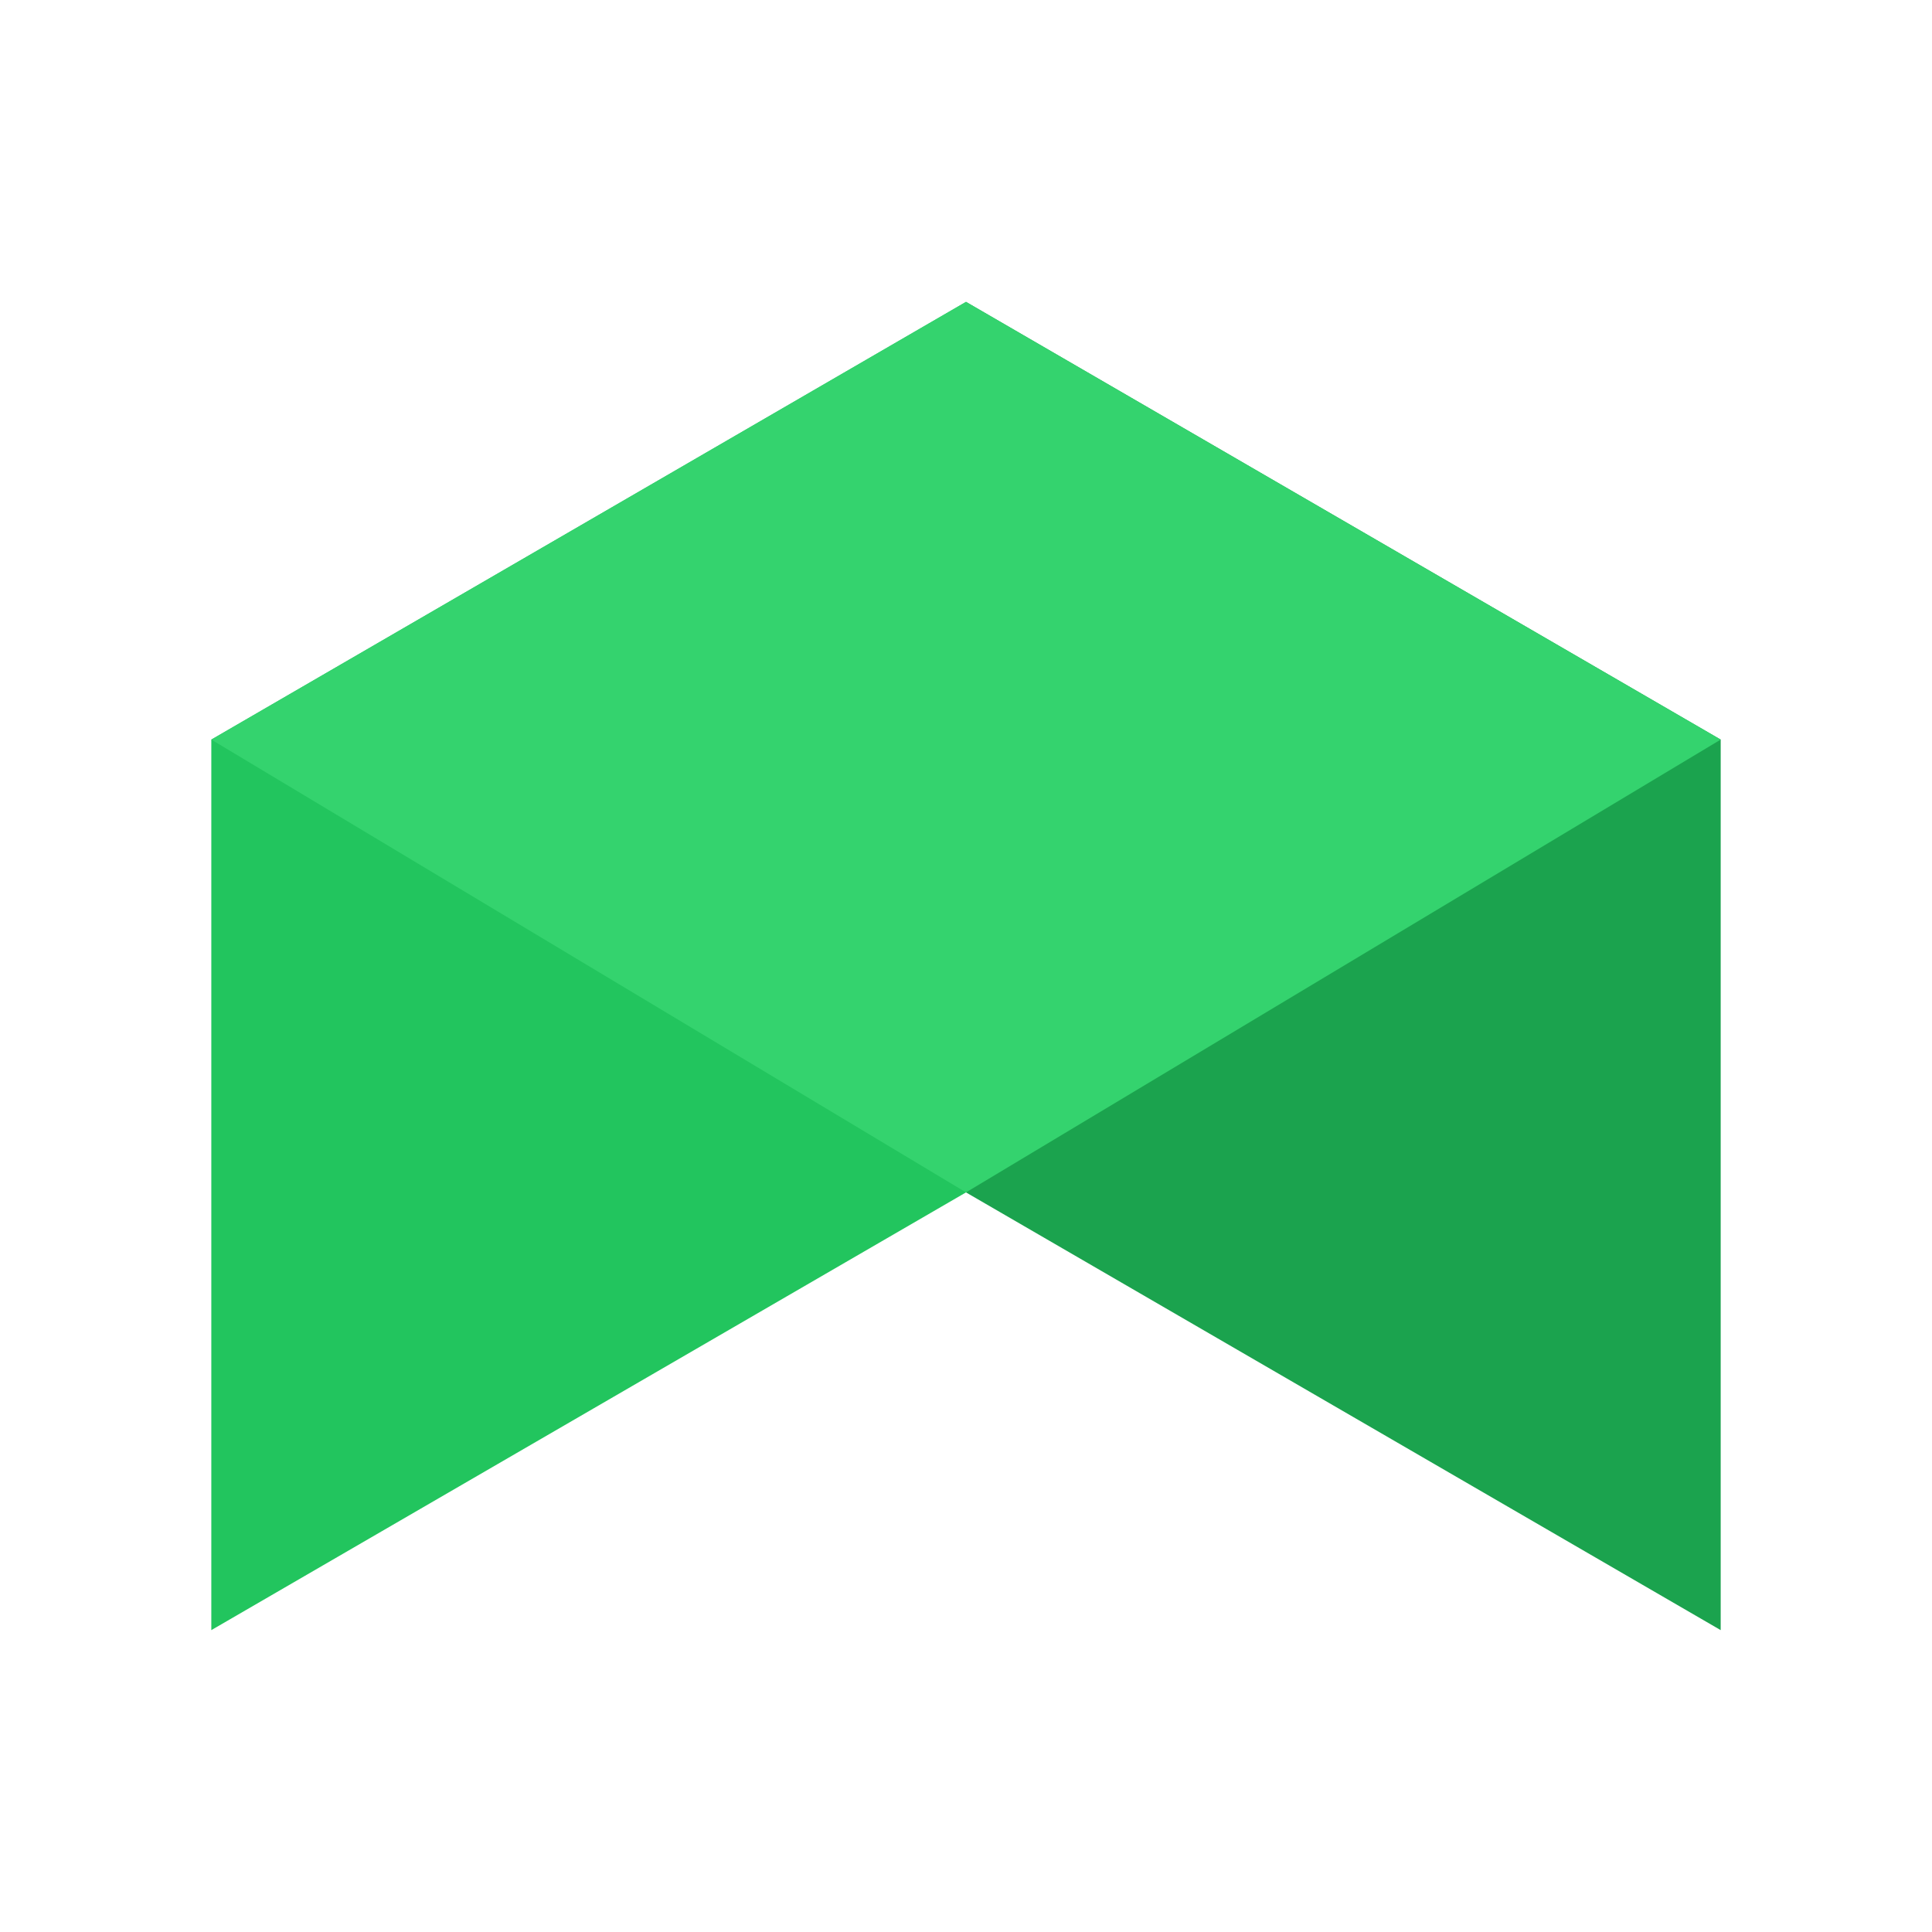
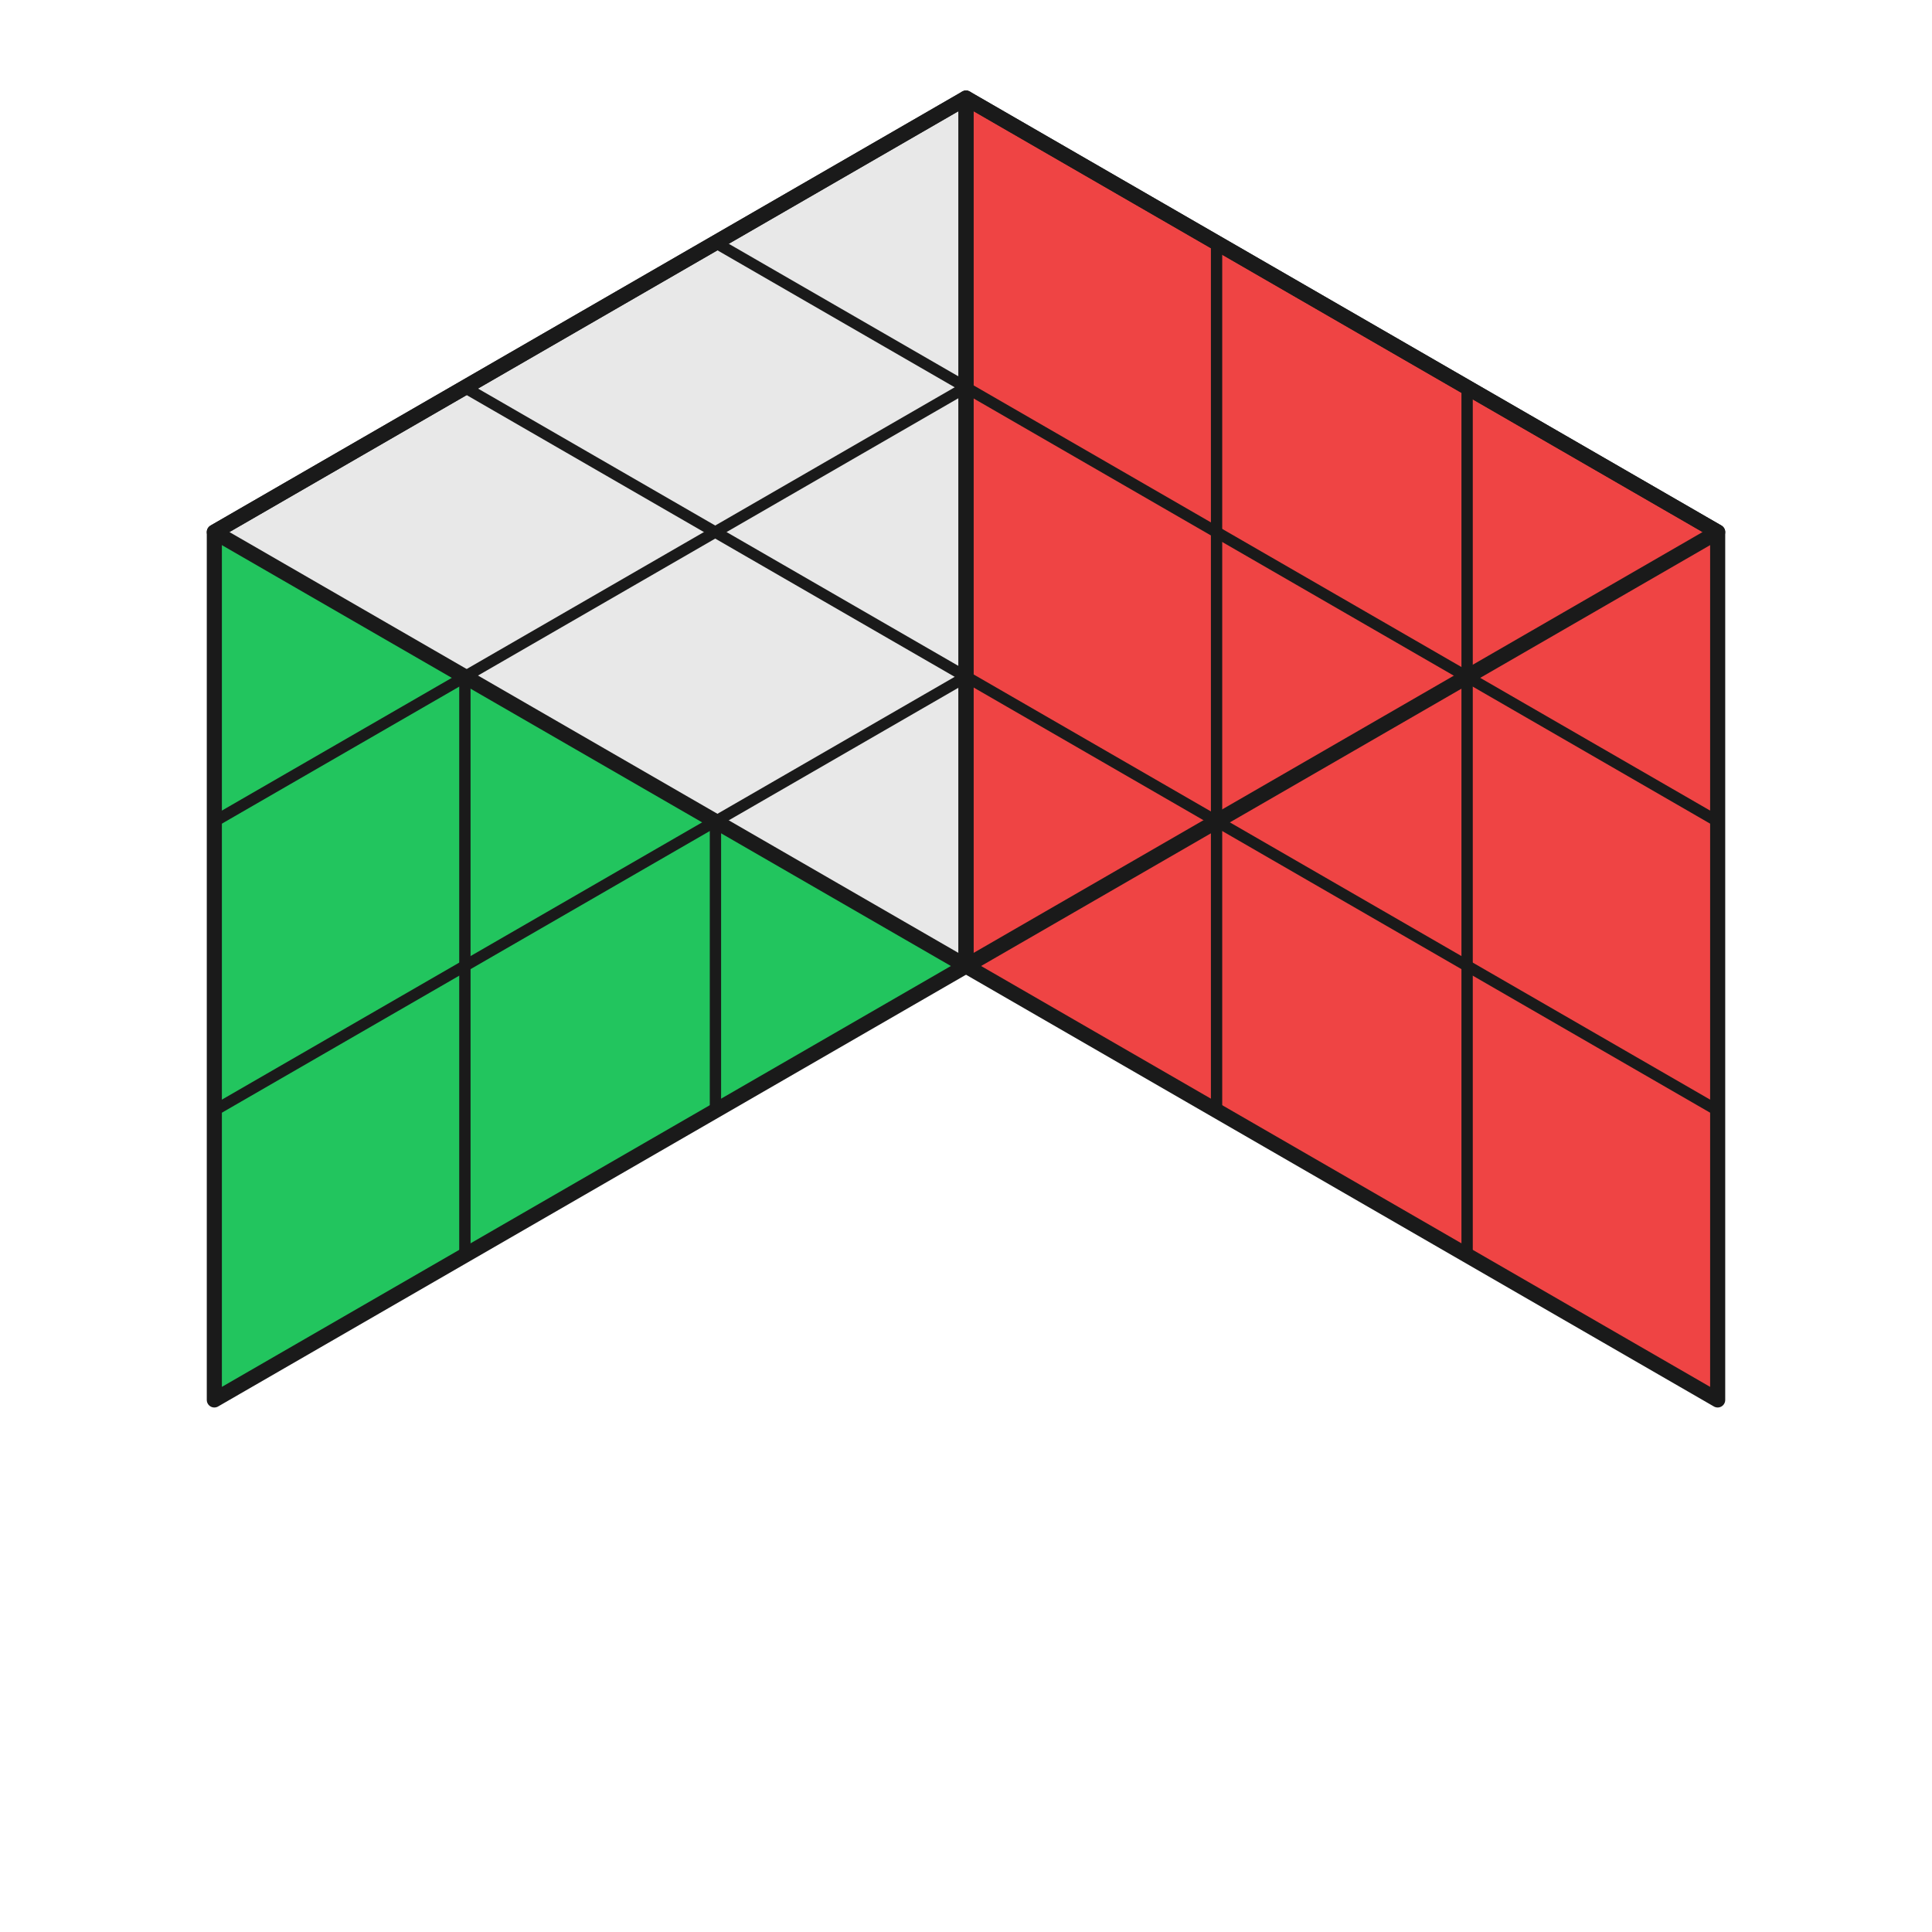
<svg xmlns="http://www.w3.org/2000/svg" viewBox="0 0 512 512" width="512" height="512">
-   <polygon points="256,80 56,196 56,432 256,316" fill="#22C55E" />
-   <polygon points="256,80 456,196 456,432 256,316" fill="#1BA34E" />
-   <polygon points="256,80 56,196 256,316 456,196" fill="#34D36E" />
+   <polygon points="56.8,141.0 256.0,26.0 256.0,256.0 56.8,371.0" fill="#22C55E" />
+   <line x1="56.8" y1="217.7" x2="256.0" y2="102.7" stroke="#1a1a1a" stroke-width="3" />
+   <line x1="123.2" y1="102.7" x2="123.2" y2="332.7" stroke="#1a1a1a" stroke-width="3" />
+   <line x1="56.8" y1="294.3" x2="256.0" y2="179.3" stroke="#1a1a1a" stroke-width="3" />
+   <line x1="189.6" y1="64.3" x2="189.6" y2="294.3" stroke="#1a1a1a" stroke-width="3" />
+   <polygon points="56.8,141.0 256.0,256.0 455.2,141.0 256.0,26.0" fill="#E8E8E8" />
+   <line x1="123.2" y1="102.7" x2="322.4" y2="217.7" stroke="#1a1a1a" stroke-width="3" />
+   <line x1="123.2" y1="179.3" x2="322.4" y2="64.3" stroke="#1a1a1a" stroke-width="3" />
+   <line x1="189.6" y1="64.3" x2="388.8" y2="179.3" stroke="#1a1a1a" stroke-width="3" />
+   <line x1="189.6" y1="217.7" x2="388.8" y2="102.7" stroke="#1a1a1a" stroke-width="3" />
+   <polygon points="256.0,26.0 455.2,141.0 455.2,371.0 256.0,256.0" fill="#EF4444" />
+   <line x1="256.0" y1="102.7" x2="455.2" y2="217.7" stroke="#1a1a1a" stroke-width="3" />
+   <line x1="322.4" y1="64.3" x2="322.4" y2="294.3" stroke="#1a1a1a" stroke-width="3" />
+   <line x1="256.0" y1="179.3" x2="455.2" y2="294.3" stroke="#1a1a1a" stroke-width="3" />
+   <line x1="388.8" y1="102.7" x2="388.8" y2="332.7" stroke="#1a1a1a" stroke-width="3" />
+   <polygon points="56.8,141.0 256.0,26.0 256.0,256.0 56.8,371.0" stroke="#1a1a1a" stroke-width="4" stroke-linejoin="round" fill="none" />
+   <polygon points="56.8,141.0 256.0,256.0 455.2,141.0 256.0,26.0" stroke="#1a1a1a" stroke-width="4" stroke-linejoin="round" fill="none" />
+   <polygon points="256.0,26.0 455.2,141.0 455.2,371.0 256.0,256.0" stroke="#1a1a1a" stroke-width="4" stroke-linejoin="round" fill="none" />
</svg>
